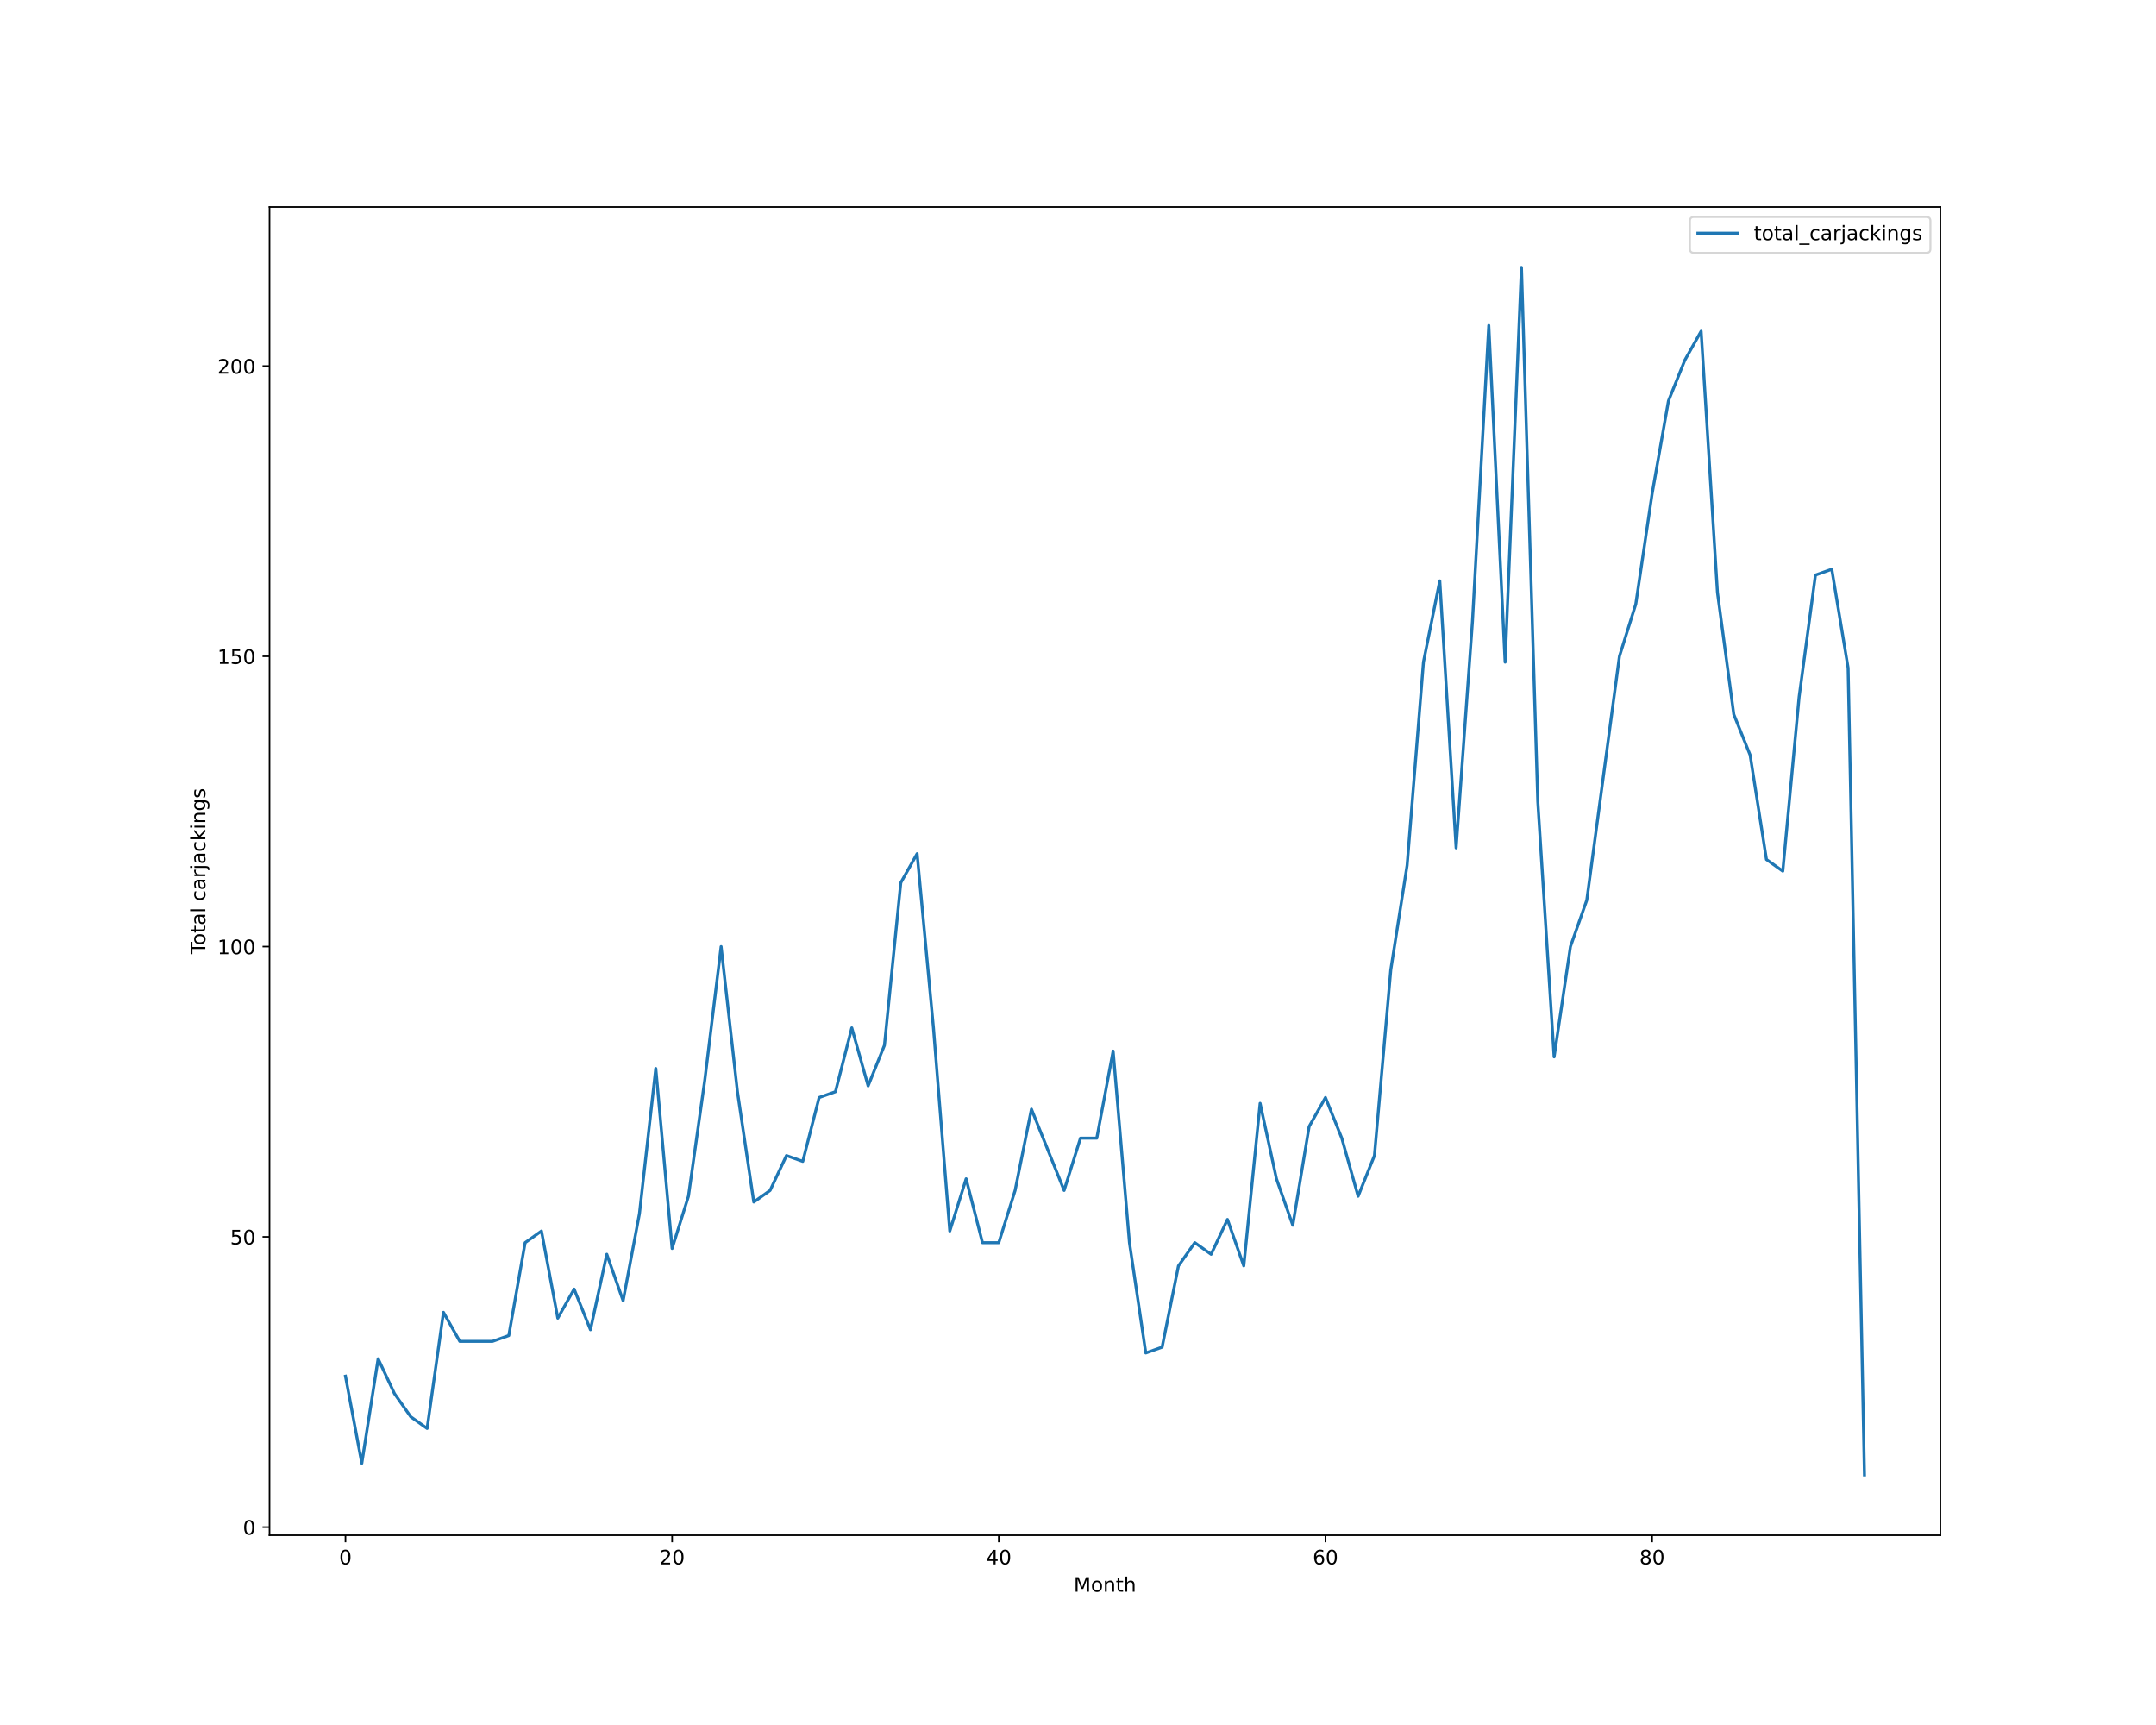
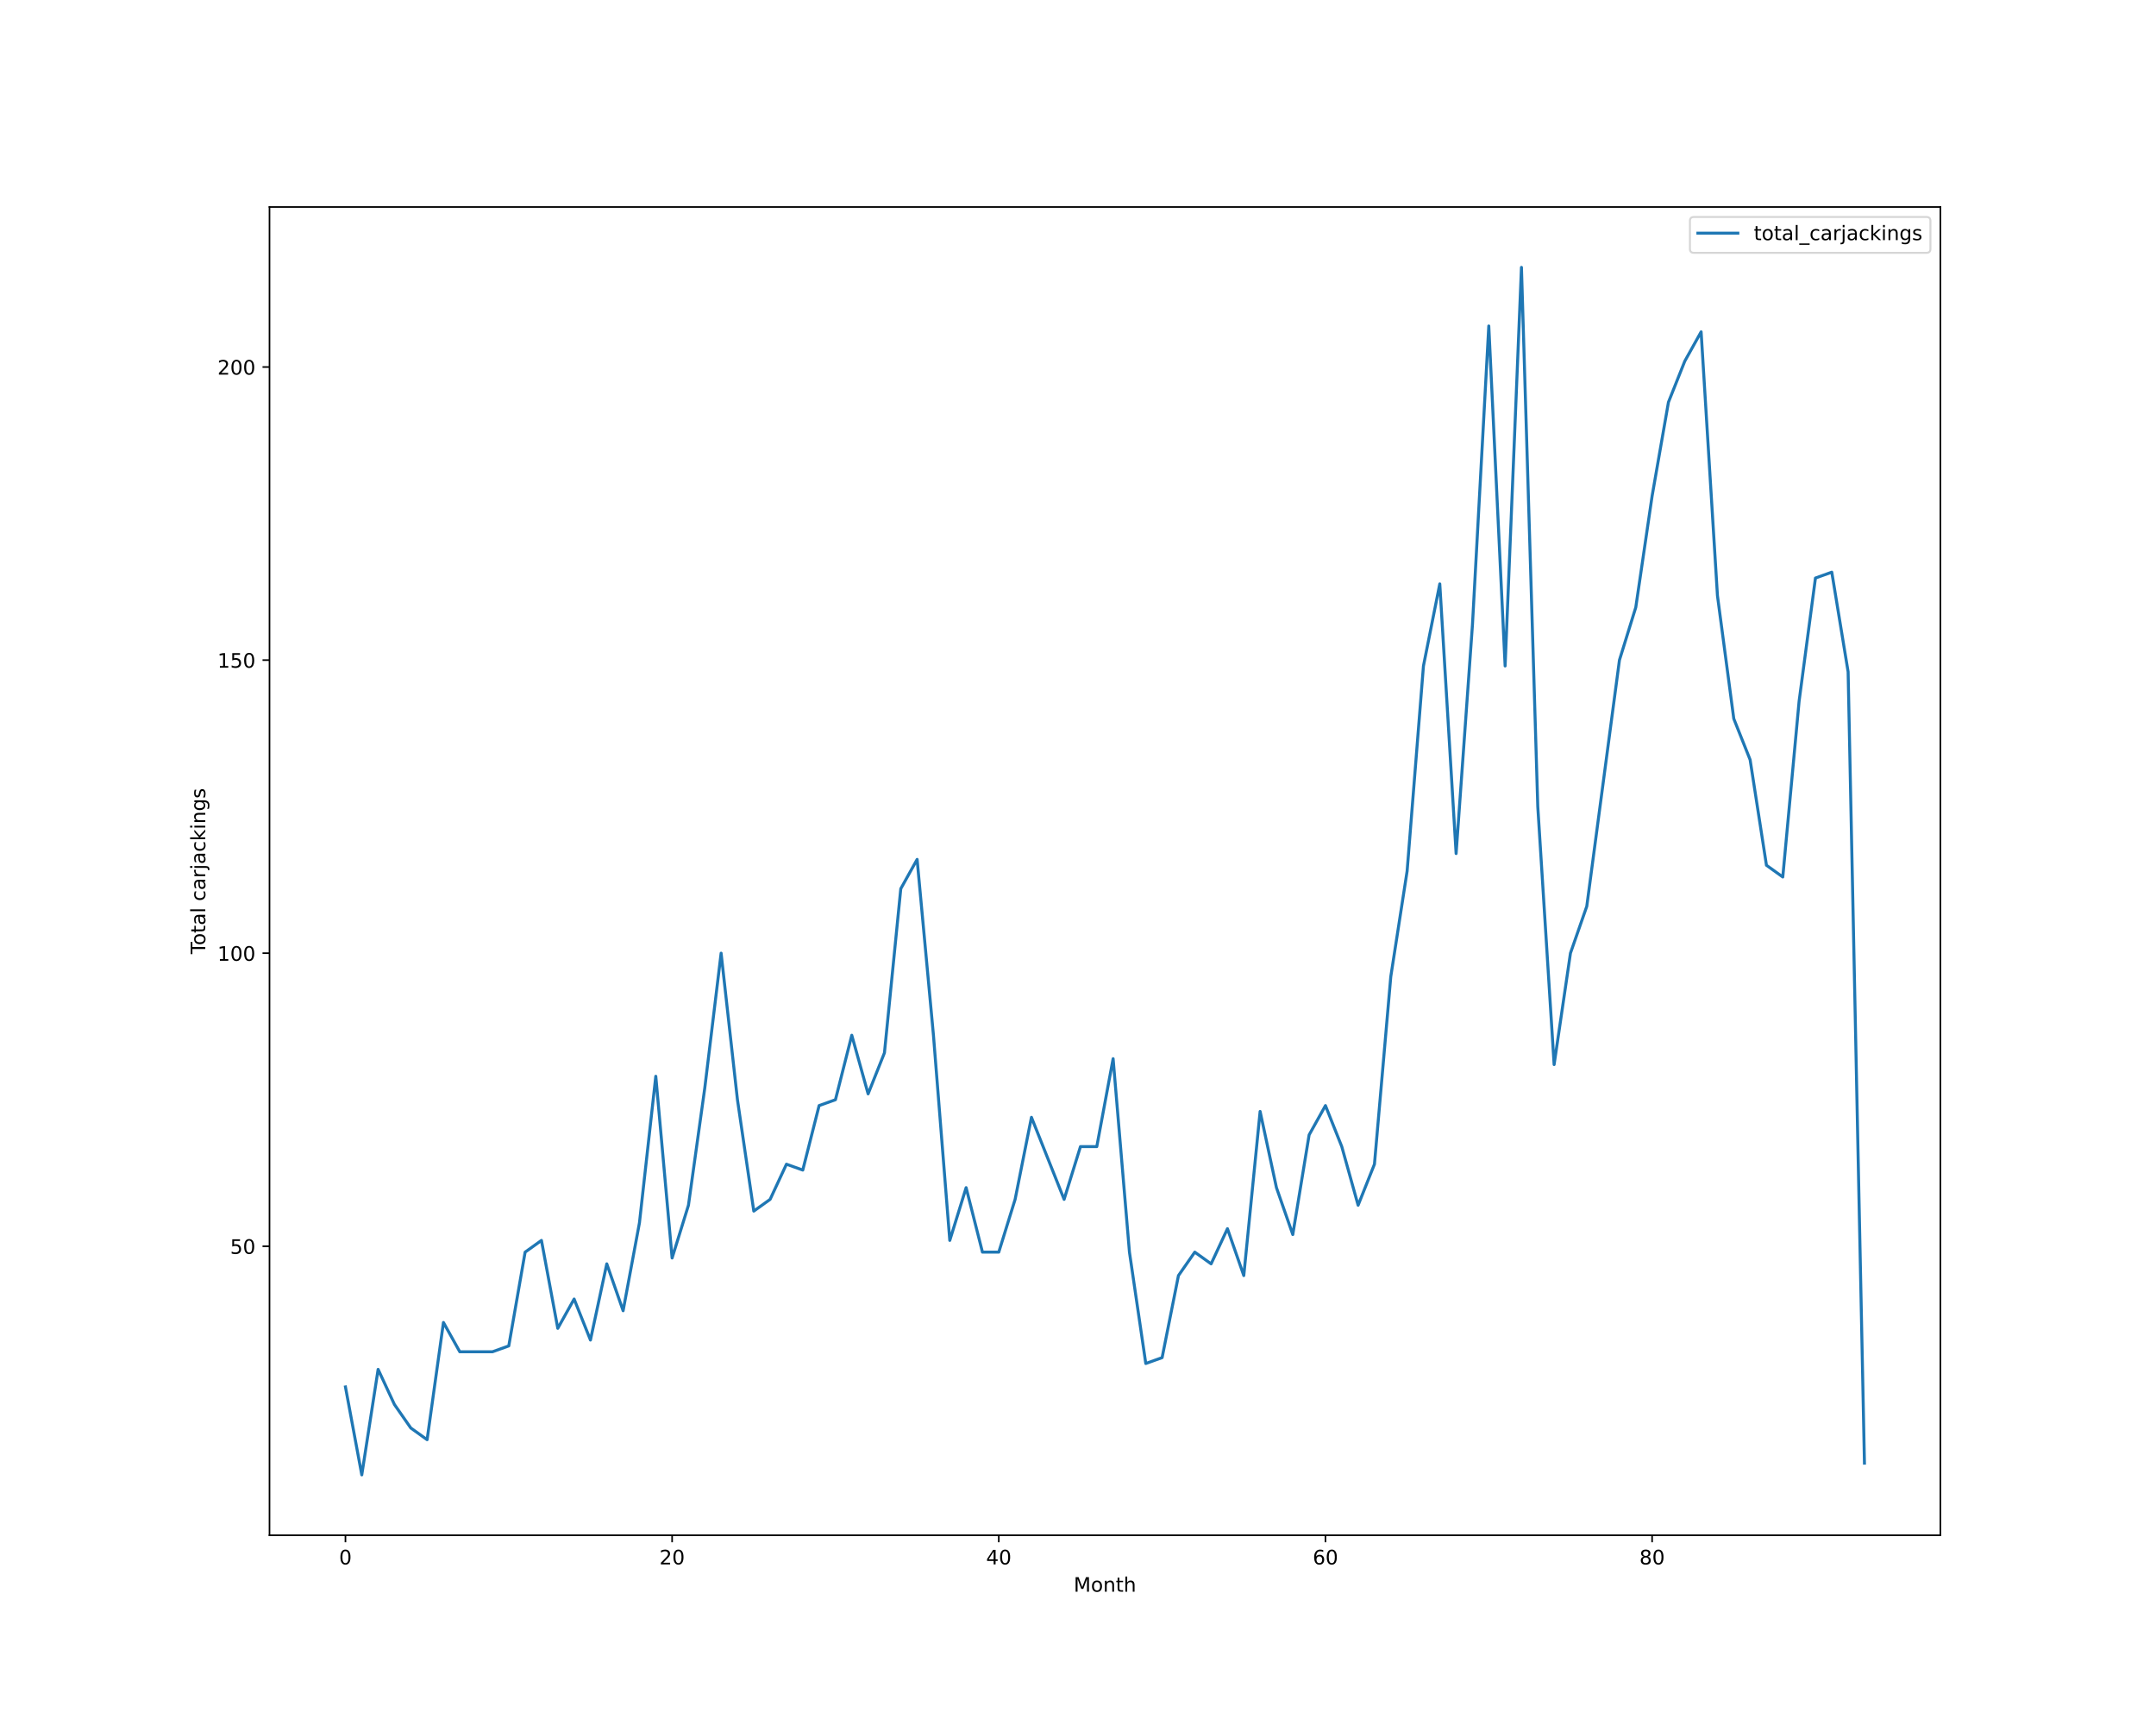
<svg xmlns="http://www.w3.org/2000/svg" xmlns:xlink="http://www.w3.org/1999/xlink" height="864pt" version="1.1" viewBox="0 0 1080 864" width="1080pt">
  <defs>
    <style type="text/css">*{stroke-linecap:butt;stroke-linejoin:round;}</style>
  </defs>
  <g id="figure_1">
    <g id="patch_1">
      <path d="M 0 864  L 1080 864  L 1080 0  L 0 0  z " style="fill:#ffffff;" />
    </g>
    <g id="axes_1">
      <g id="patch_2">
        <path d="M 135 768.96  L 972 768.96  L 972 103.68  L 135 103.68  z " style="fill:#ffffff;" />
      </g>
      <g id="matplotlib.axis_1">
        <g id="xtick_1">
          <g id="line2d_1">
            <defs>
-               <path d="M 0 0  L 0 3.5  " id="mc45971dcbc" style="stroke:#000000;stroke-width:0.8;" />
-             </defs>
-             <g>
-               <use style="stroke:#000000;stroke-width:0.8;" x="173.045" xlink:href="#mc45971dcbc" y="768.96" />
+               <path d="M 0 0  L 0 3.5  " id="m10bac625df" style="stroke:#000000;stroke-width:0.8;" />
+             </defs>
+             <g>
+               <use style="stroke:#000000;stroke-width:0.8;" x="173.045" xlink:href="#m10bac625df" y="768.96" />
            </g>
          </g>
          <g id="text_1">
            <g transform="translate(169.8642 783.5584)scale(0.1 -0.1)">
              <defs>
                <path d="M 2034 4250  Q 1547 4250 1301 3770  Q 1056 3291 1056 2328  Q 1056 1369 1301 889  Q 1547 409 2034 409  Q 2525 409 2770 889  Q 3016 1369 3016 2328  Q 3016 3291 2770 3770  Q 2525 4250 2034 4250  z M 2034 4750  Q 2819 4750 3233 4129  Q 3647 3509 3647 2328  Q 3647 1150 3233 529  Q 2819 -91 2034 -91  Q 1250 -91 836 529  Q 422 1150 422 2328  Q 422 3509 836 4129  Q 1250 4750 2034 4750  z " id="DejaVuSans-30" transform="scale(0.015625)" />
              </defs>
              <use xlink:href="#DejaVuSans-30" />
            </g>
          </g>
        </g>
        <g id="xtick_2">
          <g id="line2d_2">
            <g>
-               <use style="stroke:#000000;stroke-width:0.8;" x="336.682" xlink:href="#mc45971dcbc" y="768.96" />
+               <use style="stroke:#000000;stroke-width:0.8;" x="336.682" xlink:href="#m10bac625df" y="768.96" />
            </g>
          </g>
          <g id="text_2">
            <g transform="translate(330.3193 783.5584)scale(0.1 -0.1)">
              <defs>
                <path d="M 1228 531  L 3431 531  L 3431 0  L 469 0  L 469 531  Q 828 903 1448 1529  Q 2069 2156 2228 2338  Q 2531 2678 2651 2914  Q 2772 3150 2772 3378  Q 2772 3750 2511 3984  Q 2250 4219 1831 4219  Q 1534 4219 1204 4116  Q 875 4013 500 3803  L 500 4441  Q 881 4594 1212 4672  Q 1544 4750 1819 4750  Q 2544 4750 2975 4387  Q 3406 4025 3406 3419  Q 3406 3131 3298 2873  Q 3191 2616 2906 2266  Q 2828 2175 2409 1742  Q 1991 1309 1228 531  z " id="DejaVuSans-32" transform="scale(0.015625)" />
              </defs>
              <use xlink:href="#DejaVuSans-32" />
              <use x="63.623" xlink:href="#DejaVuSans-30" />
            </g>
          </g>
        </g>
        <g id="xtick_3">
          <g id="line2d_3">
            <g>
-               <use style="stroke:#000000;stroke-width:0.8;" x="500.318" xlink:href="#mc45971dcbc" y="768.96" />
+               <use style="stroke:#000000;stroke-width:0.8;" x="500.318" xlink:href="#m10bac625df" y="768.96" />
            </g>
          </g>
          <g id="text_3">
            <g transform="translate(493.9557 783.5584)scale(0.1 -0.1)">
              <defs>
                <path d="M 2419 4116  L 825 1625  L 2419 1625  L 2419 4116  z M 2253 4666  L 3047 4666  L 3047 1625  L 3713 1625  L 3713 1100  L 3047 1100  L 3047 0  L 2419 0  L 2419 1100  L 313 1100  L 313 1709  L 2253 4666  z " id="DejaVuSans-34" transform="scale(0.015625)" />
              </defs>
              <use xlink:href="#DejaVuSans-34" />
              <use x="63.623" xlink:href="#DejaVuSans-30" />
            </g>
          </g>
        </g>
        <g id="xtick_4">
          <g id="line2d_4">
            <g>
-               <use style="stroke:#000000;stroke-width:0.8;" x="663.955" xlink:href="#mc45971dcbc" y="768.96" />
+               <use style="stroke:#000000;stroke-width:0.8;" x="663.955" xlink:href="#m10bac625df" y="768.96" />
            </g>
          </g>
          <g id="text_4">
            <g transform="translate(657.592 783.5584)scale(0.1 -0.1)">
              <defs>
                <path d="M 2113 2584  Q 1688 2584 1439 2293  Q 1191 2003 1191 1497  Q 1191 994 1439 701  Q 1688 409 2113 409  Q 2538 409 2786 701  Q 3034 994 3034 1497  Q 3034 2003 2786 2293  Q 2538 2584 2113 2584  z M 3366 4563  L 3366 3988  Q 3128 4100 2886 4159  Q 2644 4219 2406 4219  Q 1781 4219 1451 3797  Q 1122 3375 1075 2522  Q 1259 2794 1537 2939  Q 1816 3084 2150 3084  Q 2853 3084 3261 2657  Q 3669 2231 3669 1497  Q 3669 778 3244 343  Q 2819 -91 2113 -91  Q 1303 -91 875 529  Q 447 1150 447 2328  Q 447 3434 972 4092  Q 1497 4750 2381 4750  Q 2619 4750 2861 4703  Q 3103 4656 3366 4563  z " id="DejaVuSans-36" transform="scale(0.015625)" />
              </defs>
              <use xlink:href="#DejaVuSans-36" />
              <use x="63.623" xlink:href="#DejaVuSans-30" />
            </g>
          </g>
        </g>
        <g id="xtick_5">
          <g id="line2d_5">
            <g>
-               <use style="stroke:#000000;stroke-width:0.8;" x="827.591" xlink:href="#mc45971dcbc" y="768.96" />
+               <use style="stroke:#000000;stroke-width:0.8;" x="827.591" xlink:href="#m10bac625df" y="768.96" />
            </g>
          </g>
          <g id="text_5">
            <g transform="translate(821.2284 783.5584)scale(0.1 -0.1)">
              <defs>
                <path d="M 2034 2216  Q 1584 2216 1326 1975  Q 1069 1734 1069 1313  Q 1069 891 1326 650  Q 1584 409 2034 409  Q 2484 409 2743 651  Q 3003 894 3003 1313  Q 3003 1734 2745 1975  Q 2488 2216 2034 2216  z M 1403 2484  Q 997 2584 770 2862  Q 544 3141 544 3541  Q 544 4100 942 4425  Q 1341 4750 2034 4750  Q 2731 4750 3128 4425  Q 3525 4100 3525 3541  Q 3525 3141 3298 2862  Q 3072 2584 2669 2484  Q 3125 2378 3379 2068  Q 3634 1759 3634 1313  Q 3634 634 3220 271  Q 2806 -91 2034 -91  Q 1263 -91 848 271  Q 434 634 434 1313  Q 434 1759 690 2068  Q 947 2378 1403 2484  z M 1172 3481  Q 1172 3119 1398 2916  Q 1625 2713 2034 2713  Q 2441 2713 2670 2916  Q 2900 3119 2900 3481  Q 2900 3844 2670 4047  Q 2441 4250 2034 4250  Q 1625 4250 1398 4047  Q 1172 3844 1172 3481  z " id="DejaVuSans-38" transform="scale(0.015625)" />
              </defs>
              <use xlink:href="#DejaVuSans-38" />
              <use x="63.623" xlink:href="#DejaVuSans-30" />
            </g>
          </g>
        </g>
        <g id="text_6">
          <g transform="translate(537.8289 797.2366)scale(0.1 -0.1)">
            <defs>
              <path d="M 628 4666  L 1569 4666  L 2759 1491  L 3956 4666  L 4897 4666  L 4897 0  L 4281 0  L 4281 4097  L 3078 897  L 2444 897  L 1241 4097  L 1241 0  L 628 0  L 628 4666  z " id="DejaVuSans-4d" transform="scale(0.015625)" />
              <path d="M 1959 3097  Q 1497 3097 1228 2736  Q 959 2375 959 1747  Q 959 1119 1226 758  Q 1494 397 1959 397  Q 2419 397 2687 759  Q 2956 1122 2956 1747  Q 2956 2369 2687 2733  Q 2419 3097 1959 3097  z M 1959 3584  Q 2709 3584 3137 3096  Q 3566 2609 3566 1747  Q 3566 888 3137 398  Q 2709 -91 1959 -91  Q 1206 -91 779 398  Q 353 888 353 1747  Q 353 2609 779 3096  Q 1206 3584 1959 3584  z " id="DejaVuSans-6f" transform="scale(0.015625)" />
              <path d="M 3513 2113  L 3513 0  L 2938 0  L 2938 2094  Q 2938 2591 2744 2837  Q 2550 3084 2163 3084  Q 1697 3084 1428 2787  Q 1159 2491 1159 1978  L 1159 0  L 581 0  L 581 3500  L 1159 3500  L 1159 2956  Q 1366 3272 1645 3428  Q 1925 3584 2291 3584  Q 2894 3584 3203 3211  Q 3513 2838 3513 2113  z " id="DejaVuSans-6e" transform="scale(0.015625)" />
              <path d="M 1172 4494  L 1172 3500  L 2356 3500  L 2356 3053  L 1172 3053  L 1172 1153  Q 1172 725 1289 603  Q 1406 481 1766 481  L 2356 481  L 2356 0  L 1766 0  Q 1100 0 847 248  Q 594 497 594 1153  L 594 3053  L 172 3053  L 172 3500  L 594 3500  L 594 4494  L 1172 4494  z " id="DejaVuSans-74" transform="scale(0.015625)" />
              <path d="M 3513 2113  L 3513 0  L 2938 0  L 2938 2094  Q 2938 2591 2744 2837  Q 2550 3084 2163 3084  Q 1697 3084 1428 2787  Q 1159 2491 1159 1978  L 1159 0  L 581 0  L 581 4863  L 1159 4863  L 1159 2956  Q 1366 3272 1645 3428  Q 1925 3584 2291 3584  Q 2894 3584 3203 3211  Q 3513 2838 3513 2113  z " id="DejaVuSans-68" transform="scale(0.015625)" />
            </defs>
            <use xlink:href="#DejaVuSans-4d" />
            <use x="86.279" xlink:href="#DejaVuSans-6f" />
            <use x="147.461" xlink:href="#DejaVuSans-6e" />
            <use x="210.84" xlink:href="#DejaVuSans-74" />
            <use x="250.049" xlink:href="#DejaVuSans-68" />
          </g>
        </g>
      </g>
      <g id="matplotlib.axis_2">
        <g id="ytick_1">
          <g id="line2d_6">
            <defs>
-               <path d="M 0 0  L -3.5 0  " id="mc6afef8381" style="stroke:#000000;stroke-width:0.8;" />
-             </defs>
-             <g>
-               <use style="stroke:#000000;stroke-width:0.8;" x="135" xlink:href="#mc6afef8381" y="764.889" />
+               <path d="M 0 0  L -3.5 0  " id="m40d0d130a6" style="stroke:#000000;stroke-width:0.8;" />
+             </defs>
+             <g>
+               <use style="stroke:#000000;stroke-width:0.8;" x="135" xlink:href="#m40d0d130a6" y="624.219" />
            </g>
          </g>
          <g id="text_7">
-             <g transform="translate(121.6375 768.6884)scale(0.1 -0.1)">
-               <use xlink:href="#DejaVuSans-30" />
+             <g transform="translate(115.275 628.0182)scale(0.1 -0.1)">
+               <defs>
+                 <path d="M 691 4666  L 3169 4666  L 3169 4134  L 1269 4134  L 1269 2991  Q 1406 3038 1543 3061  Q 1681 3084 1819 3084  Q 2600 3084 3056 2656  Q 3513 2228 3513 1497  Q 3513 744 3044 326  Q 2575 -91 1722 -91  Q 1428 -91 1123 -41  Q 819 9 494 109  L 494 744  Q 775 591 1075 516  Q 1375 441 1709 441  Q 2250 441 2565 725  Q 2881 1009 2881 1497  Q 2881 1984 2565 2268  Q 2250 2553 1709 2553  Q 1456 2553 1204 2497  Q 953 2441 691 2322  L 691 4666  z " id="DejaVuSans-35" transform="scale(0.015625)" />
+               </defs>
+               <use xlink:href="#DejaVuSans-35" />
+               <use x="63.623" xlink:href="#DejaVuSans-30" />
            </g>
          </g>
        </g>
        <g id="ytick_2">
          <g id="line2d_7">
            <g>
-               <use style="stroke:#000000;stroke-width:0.8;" x="135" xlink:href="#mc6afef8381" y="619.505" />
+               <use style="stroke:#000000;stroke-width:0.8;" x="135" xlink:href="#m40d0d130a6" y="477.423" />
            </g>
          </g>
          <g id="text_8">
-             <g transform="translate(115.275 623.3038)scale(0.1 -0.1)">
-               <defs>
-                 <path d="M 691 4666  L 3169 4666  L 3169 4134  L 1269 4134  L 1269 2991  Q 1406 3038 1543 3061  Q 1681 3084 1819 3084  Q 2600 3084 3056 2656  Q 3513 2228 3513 1497  Q 3513 744 3044 326  Q 2575 -91 1722 -91  Q 1428 -91 1123 -41  Q 819 9 494 109  L 494 744  Q 775 591 1075 516  Q 1375 441 1709 441  Q 2250 441 2565 725  Q 2881 1009 2881 1497  Q 2881 1984 2565 2268  Q 2250 2553 1709 2553  Q 1456 2553 1204 2497  Q 953 2441 691 2322  L 691 4666  z " id="DejaVuSans-35" transform="scale(0.015625)" />
-               </defs>
-               <use xlink:href="#DejaVuSans-35" />
-               <use x="63.623" xlink:href="#DejaVuSans-30" />
+             <g transform="translate(108.9125 481.2221)scale(0.1 -0.1)">
+               <defs>
+                 <path d="M 794 531  L 1825 531  L 1825 4091  L 703 3866  L 703 4441  L 1819 4666  L 2450 4666  L 2450 531  L 3481 531  L 3481 0  L 794 0  L 794 531  z " id="DejaVuSans-31" transform="scale(0.015625)" />
+               </defs>
+               <use xlink:href="#DejaVuSans-31" />
+               <use x="63.623" xlink:href="#DejaVuSans-30" />
+               <use x="127.246" xlink:href="#DejaVuSans-30" />
            </g>
          </g>
        </g>
        <g id="ytick_3">
          <g id="line2d_8">
            <g>
-               <use style="stroke:#000000;stroke-width:0.8;" x="135" xlink:href="#mc6afef8381" y="474.12" />
+               <use style="stroke:#000000;stroke-width:0.8;" x="135" xlink:href="#m40d0d130a6" y="330.627" />
            </g>
          </g>
          <g id="text_9">
-             <g transform="translate(108.9125 477.9192)scale(0.1 -0.1)">
-               <defs>
-                 <path d="M 794 531  L 1825 531  L 1825 4091  L 703 3866  L 703 4441  L 1819 4666  L 2450 4666  L 2450 531  L 3481 531  L 3481 0  L 794 0  L 794 531  z " id="DejaVuSans-31" transform="scale(0.015625)" />
-               </defs>
-               <use xlink:href="#DejaVuSans-31" />
-               <use x="63.623" xlink:href="#DejaVuSans-30" />
-               <use x="127.246" xlink:href="#DejaVuSans-30" />
-             </g>
-           </g>
-         </g>
-         <g id="ytick_4">
-           <g id="line2d_9">
-             <g>
-               <use style="stroke:#000000;stroke-width:0.8;" x="135" xlink:href="#mc6afef8381" y="328.735" />
-             </g>
-           </g>
-           <g id="text_10">
-             <g transform="translate(108.9125 332.5346)scale(0.1 -0.1)">
+             <g transform="translate(108.9125 334.426)scale(0.1 -0.1)">
              <use xlink:href="#DejaVuSans-31" />
              <use x="63.623" xlink:href="#DejaVuSans-35" />
              <use x="127.246" xlink:href="#DejaVuSans-30" />
            </g>
          </g>
        </g>
-         <g id="ytick_5">
-           <g id="line2d_10">
-             <g>
-               <use style="stroke:#000000;stroke-width:0.8;" x="135" xlink:href="#mc6afef8381" y="183.351" />
-             </g>
-           </g>
-           <g id="text_11">
-             <g transform="translate(108.9125 187.15)scale(0.1 -0.1)">
+         <g id="ytick_4">
+           <g id="line2d_9">
+             <g>
+               <use style="stroke:#000000;stroke-width:0.8;" x="135" xlink:href="#m40d0d130a6" y="183.831" />
+             </g>
+           </g>
+           <g id="text_10">
+             <g transform="translate(108.9125 187.6299)scale(0.1 -0.1)">
              <use xlink:href="#DejaVuSans-32" />
              <use x="63.623" xlink:href="#DejaVuSans-30" />
              <use x="127.246" xlink:href="#DejaVuSans-30" />
            </g>
          </g>
        </g>
-         <g id="text_12">
+         <g id="text_11">
          <g transform="translate(102.8328 477.8888)rotate(-90)scale(0.1 -0.1)">
            <defs>
              <path d="M -19 4666  L 3928 4666  L 3928 4134  L 2272 4134  L 2272 0  L 1638 0  L 1638 4134  L -19 4134  L -19 4666  z " id="DejaVuSans-54" transform="scale(0.015625)" />
              <path d="M 2194 1759  Q 1497 1759 1228 1600  Q 959 1441 959 1056  Q 959 750 1161 570  Q 1363 391 1709 391  Q 2188 391 2477 730  Q 2766 1069 2766 1631  L 2766 1759  L 2194 1759  z M 3341 1997  L 3341 0  L 2766 0  L 2766 531  Q 2569 213 2275 61  Q 1981 -91 1556 -91  Q 1019 -91 701 211  Q 384 513 384 1019  Q 384 1609 779 1909  Q 1175 2209 1959 2209  L 2766 2209  L 2766 2266  Q 2766 2663 2505 2880  Q 2244 3097 1772 3097  Q 1472 3097 1187 3025  Q 903 2953 641 2809  L 641 3341  Q 956 3463 1253 3523  Q 1550 3584 1831 3584  Q 2591 3584 2966 3190  Q 3341 2797 3341 1997  z " id="DejaVuSans-61" transform="scale(0.015625)" />
              <path d="M 603 4863  L 1178 4863  L 1178 0  L 603 0  L 603 4863  z " id="DejaVuSans-6c" transform="scale(0.015625)" />
              <path id="DejaVuSans-20" transform="scale(0.015625)" />
              <path d="M 3122 3366  L 3122 2828  Q 2878 2963 2633 3030  Q 2388 3097 2138 3097  Q 1578 3097 1268 2742  Q 959 2388 959 1747  Q 959 1106 1268 751  Q 1578 397 2138 397  Q 2388 397 2633 464  Q 2878 531 3122 666  L 3122 134  Q 2881 22 2623 -34  Q 2366 -91 2075 -91  Q 1284 -91 818 406  Q 353 903 353 1747  Q 353 2603 823 3093  Q 1294 3584 2113 3584  Q 2378 3584 2631 3529  Q 2884 3475 3122 3366  z " id="DejaVuSans-63" transform="scale(0.015625)" />
              <path d="M 2631 2963  Q 2534 3019 2420 3045  Q 2306 3072 2169 3072  Q 1681 3072 1420 2755  Q 1159 2438 1159 1844  L 1159 0  L 581 0  L 581 3500  L 1159 3500  L 1159 2956  Q 1341 3275 1631 3429  Q 1922 3584 2338 3584  Q 2397 3584 2469 3576  Q 2541 3569 2628 3553  L 2631 2963  z " id="DejaVuSans-72" transform="scale(0.015625)" />
              <path d="M 603 3500  L 1178 3500  L 1178 -63  Q 1178 -731 923 -1031  Q 669 -1331 103 -1331  L -116 -1331  L -116 -844  L 38 -844  Q 366 -844 484 -692  Q 603 -541 603 -63  L 603 3500  z M 603 4863  L 1178 4863  L 1178 4134  L 603 4134  L 603 4863  z " id="DejaVuSans-6a" transform="scale(0.015625)" />
              <path d="M 581 4863  L 1159 4863  L 1159 1991  L 2875 3500  L 3609 3500  L 1753 1863  L 3688 0  L 2938 0  L 1159 1709  L 1159 0  L 581 0  L 581 4863  z " id="DejaVuSans-6b" transform="scale(0.015625)" />
              <path d="M 603 3500  L 1178 3500  L 1178 0  L 603 0  L 603 3500  z M 603 4863  L 1178 4863  L 1178 4134  L 603 4134  L 603 4863  z " id="DejaVuSans-69" transform="scale(0.015625)" />
              <path d="M 2906 1791  Q 2906 2416 2648 2759  Q 2391 3103 1925 3103  Q 1463 3103 1205 2759  Q 947 2416 947 1791  Q 947 1169 1205 825  Q 1463 481 1925 481  Q 2391 481 2648 825  Q 2906 1169 2906 1791  z M 3481 434  Q 3481 -459 3084 -895  Q 2688 -1331 1869 -1331  Q 1566 -1331 1297 -1286  Q 1028 -1241 775 -1147  L 775 -588  Q 1028 -725 1275 -790  Q 1522 -856 1778 -856  Q 2344 -856 2625 -561  Q 2906 -266 2906 331  L 2906 616  Q 2728 306 2450 153  Q 2172 0 1784 0  Q 1141 0 747 490  Q 353 981 353 1791  Q 353 2603 747 3093  Q 1141 3584 1784 3584  Q 2172 3584 2450 3431  Q 2728 3278 2906 2969  L 2906 3500  L 3481 3500  L 3481 434  z " id="DejaVuSans-67" transform="scale(0.015625)" />
              <path d="M 2834 3397  L 2834 2853  Q 2591 2978 2328 3040  Q 2066 3103 1784 3103  Q 1356 3103 1142 2972  Q 928 2841 928 2578  Q 928 2378 1081 2264  Q 1234 2150 1697 2047  L 1894 2003  Q 2506 1872 2764 1633  Q 3022 1394 3022 966  Q 3022 478 2636 193  Q 2250 -91 1575 -91  Q 1294 -91 989 -36  Q 684 19 347 128  L 347 722  Q 666 556 975 473  Q 1284 391 1588 391  Q 1994 391 2212 530  Q 2431 669 2431 922  Q 2431 1156 2273 1281  Q 2116 1406 1581 1522  L 1381 1569  Q 847 1681 609 1914  Q 372 2147 372 2553  Q 372 3047 722 3315  Q 1072 3584 1716 3584  Q 2034 3584 2315 3537  Q 2597 3491 2834 3397  z " id="DejaVuSans-73" transform="scale(0.015625)" />
            </defs>
            <use xlink:href="#DejaVuSans-54" />
            <use x="44.084" xlink:href="#DejaVuSans-6f" />
            <use x="105.266" xlink:href="#DejaVuSans-74" />
            <use x="144.475" xlink:href="#DejaVuSans-61" />
            <use x="205.754" xlink:href="#DejaVuSans-6c" />
            <use x="233.537" xlink:href="#DejaVuSans-20" />
            <use x="265.324" xlink:href="#DejaVuSans-63" />
            <use x="320.305" xlink:href="#DejaVuSans-61" />
            <use x="381.584" xlink:href="#DejaVuSans-72" />
            <use x="422.697" xlink:href="#DejaVuSans-6a" />
            <use x="450.48" xlink:href="#DejaVuSans-61" />
            <use x="511.76" xlink:href="#DejaVuSans-63" />
            <use x="566.74" xlink:href="#DejaVuSans-6b" />
            <use x="624.65" xlink:href="#DejaVuSans-69" />
            <use x="652.434" xlink:href="#DejaVuSans-6e" />
            <use x="715.812" xlink:href="#DejaVuSans-67" />
            <use x="779.289" xlink:href="#DejaVuSans-73" />
          </g>
        </g>
      </g>
-       <g id="line2d_11">
-         <path clip-path="url(#pd2c7087ffb)" d="M 173.045 689.289  L 181.227 732.905  L 189.409 680.566  L 197.591 698.012  L 205.773 709.643  L 213.955 715.458  L 222.136 657.305  L 230.318 671.843  L 238.5 671.843  L 246.682 671.843  L 254.864 668.935  L 263.045 622.412  L 271.227 616.597  L 279.409 660.212  L 287.591 645.674  L 295.773 666.028  L 303.955 628.228  L 312.136 651.489  L 320.318 607.874  L 328.5 535.182  L 336.682 625.32  L 344.864 599.151  L 353.045 540.997  L 361.227 474.12  L 369.409 546.812  L 377.591 602.058  L 385.773 596.243  L 393.955 578.797  L 402.136 581.705  L 410.318 549.72  L 418.5 546.812  L 426.682 514.828  L 434.864 543.905  L 443.045 523.551  L 451.227 442.135  L 459.409 427.597  L 467.591 514.828  L 475.773 616.597  L 483.955 590.428  L 492.136 622.412  L 500.318 622.412  L 508.5 596.243  L 516.682 555.535  L 524.864 575.889  L 533.045 596.243  L 541.227 570.074  L 549.409 570.074  L 557.591 526.458  L 565.773 622.412  L 573.955 677.658  L 582.136 674.751  L 590.318 634.043  L 598.5 622.412  L 606.682 628.228  L 614.864 610.782  L 623.045 634.043  L 631.227 552.628  L 639.409 590.428  L 647.591 613.689  L 655.773 564.258  L 663.955 549.72  L 672.136 570.074  L 680.318 599.151  L 688.5 578.797  L 696.682 485.751  L 704.864 433.412  L 713.045 331.643  L 721.227 290.935  L 729.409 424.689  L 737.591 311.289  L 745.773 162.997  L 753.955 331.643  L 762.136 133.92  L 770.318 401.428  L 778.5 529.366  L 786.682 474.12  L 794.864 450.858  L 803.045 389.797  L 811.227 328.735  L 819.409 302.566  L 827.591 247.32  L 835.773 200.797  L 843.955 180.443  L 852.136 165.905  L 860.318 296.751  L 868.5 357.812  L 876.682 378.166  L 884.864 430.505  L 893.045 436.32  L 901.227 349.089  L 909.409 288.028  L 917.591 285.12  L 925.773 334.551  L 933.955 738.72  " style="fill:none;stroke:#1f77b4;stroke-linecap:square;stroke-width:1.5;" />
+       <g id="line2d_10">
+         <path clip-path="url(#p4488e62dc6)" d="M 173.045 694.681  L 181.227 738.72  L 189.409 685.873  L 197.591 703.489  L 205.773 715.233  L 213.955 721.104  L 222.136 662.386  L 230.318 677.066  L 238.5 677.066  L 246.682 677.066  L 254.864 674.13  L 263.045 627.155  L 271.227 621.283  L 279.409 665.322  L 287.591 650.642  L 295.773 671.194  L 303.955 633.027  L 312.136 656.514  L 320.318 612.475  L 328.5 539.077  L 336.682 630.091  L 344.864 603.668  L 353.045 544.949  L 361.227 477.423  L 369.409 550.821  L 377.591 606.603  L 385.773 600.732  L 393.955 583.116  L 402.136 586.052  L 410.318 553.757  L 418.5 550.821  L 426.682 518.526  L 434.864 547.885  L 443.045 527.334  L 451.227 445.128  L 459.409 430.448  L 467.591 518.526  L 475.773 621.283  L 483.955 594.86  L 492.136 627.155  L 500.318 627.155  L 508.5 600.732  L 516.682 559.629  L 524.864 580.18  L 533.045 600.732  L 541.227 574.308  L 549.409 574.308  L 557.591 530.27  L 565.773 627.155  L 573.955 682.937  L 582.136 680.002  L 590.318 638.899  L 598.5 627.155  L 606.682 633.027  L 614.864 615.411  L 623.045 638.899  L 631.227 556.693  L 639.409 594.86  L 647.591 618.347  L 655.773 568.437  L 663.955 553.757  L 672.136 574.308  L 680.318 603.668  L 688.5 583.116  L 696.682 489.167  L 704.864 436.32  L 713.045 333.563  L 721.227 292.46  L 729.409 427.512  L 737.591 313.011  L 745.773 163.279  L 753.955 333.563  L 762.136 133.92  L 770.318 404.025  L 778.5 533.205  L 786.682 477.423  L 794.864 453.936  L 803.045 392.281  L 811.227 330.627  L 819.409 304.203  L 827.591 248.421  L 835.773 201.446  L 843.955 180.895  L 852.136 166.215  L 860.318 298.332  L 868.5 359.986  L 876.682 380.537  L 884.864 433.384  L 893.045 439.256  L 901.227 351.178  L 909.409 289.524  L 917.591 286.588  L 925.773 336.499  L 933.955 732.848  " style="fill:none;stroke:#1f77b4;stroke-linecap:square;stroke-width:1.5;" />
      </g>
      <g id="patch_3">
        <path d="M 135 768.96  L 135 103.68  " style="fill:none;stroke:#000000;stroke-linecap:square;stroke-linejoin:miter;stroke-width:0.8;" />
      </g>
      <g id="patch_4">
        <path d="M 972 768.96  L 972 103.68  " style="fill:none;stroke:#000000;stroke-linecap:square;stroke-linejoin:miter;stroke-width:0.8;" />
      </g>
      <g id="patch_5">
        <path d="M 135 768.96  L 972 768.96  " style="fill:none;stroke:#000000;stroke-linecap:square;stroke-linejoin:miter;stroke-width:0.8;" />
      </g>
      <g id="patch_6">
        <path d="M 135 103.68  L 972 103.68  " style="fill:none;stroke:#000000;stroke-linecap:square;stroke-linejoin:miter;stroke-width:0.8;" />
      </g>
      <g id="legend_1">
        <g id="patch_7">
          <path d="M 848.528 126.636  L 965 126.636  Q 967 126.636 967 124.636  L 967 110.68  Q 967 108.68 965 108.68  L 848.528 108.68  Q 846.528 108.68 846.528 110.68  L 846.528 124.636  Q 846.528 126.636 848.528 126.636  z " style="fill:#ffffff;opacity:0.8;stroke:#cccccc;stroke-linejoin:miter;" />
        </g>
-         <g id="line2d_12">
+         <g id="line2d_11">
          <path d="M 850.528 116.778  L 870.528 116.778  " style="fill:none;stroke:#1f77b4;stroke-linecap:square;stroke-width:1.5;" />
        </g>
-         <g id="line2d_13" />
-         <g id="text_13">
+         <g id="line2d_12" />
+         <g id="text_12">
          <g transform="translate(878.5281 120.2784)scale(0.1 -0.1)">
            <defs>
              <path d="M 3263 -1063  L 3263 -1509  L -63 -1509  L -63 -1063  L 3263 -1063  z " id="DejaVuSans-5f" transform="scale(0.015625)" />
            </defs>
            <use xlink:href="#DejaVuSans-74" />
            <use x="39.209" xlink:href="#DejaVuSans-6f" />
            <use x="100.391" xlink:href="#DejaVuSans-74" />
            <use x="139.6" xlink:href="#DejaVuSans-61" />
            <use x="200.879" xlink:href="#DejaVuSans-6c" />
            <use x="228.662" xlink:href="#DejaVuSans-5f" />
            <use x="278.662" xlink:href="#DejaVuSans-63" />
            <use x="333.643" xlink:href="#DejaVuSans-61" />
            <use x="394.922" xlink:href="#DejaVuSans-72" />
            <use x="436.035" xlink:href="#DejaVuSans-6a" />
            <use x="463.818" xlink:href="#DejaVuSans-61" />
            <use x="525.098" xlink:href="#DejaVuSans-63" />
            <use x="580.078" xlink:href="#DejaVuSans-6b" />
            <use x="637.988" xlink:href="#DejaVuSans-69" />
            <use x="665.771" xlink:href="#DejaVuSans-6e" />
            <use x="729.15" xlink:href="#DejaVuSans-67" />
            <use x="792.627" xlink:href="#DejaVuSans-73" />
          </g>
        </g>
      </g>
    </g>
  </g>
  <defs>
-     <clipPath id="pd2c7087ffb">
+     <clipPath id="p4488e62dc6">
      <rect height="665.28" width="837" x="135" y="103.68" />
    </clipPath>
  </defs>
</svg>
